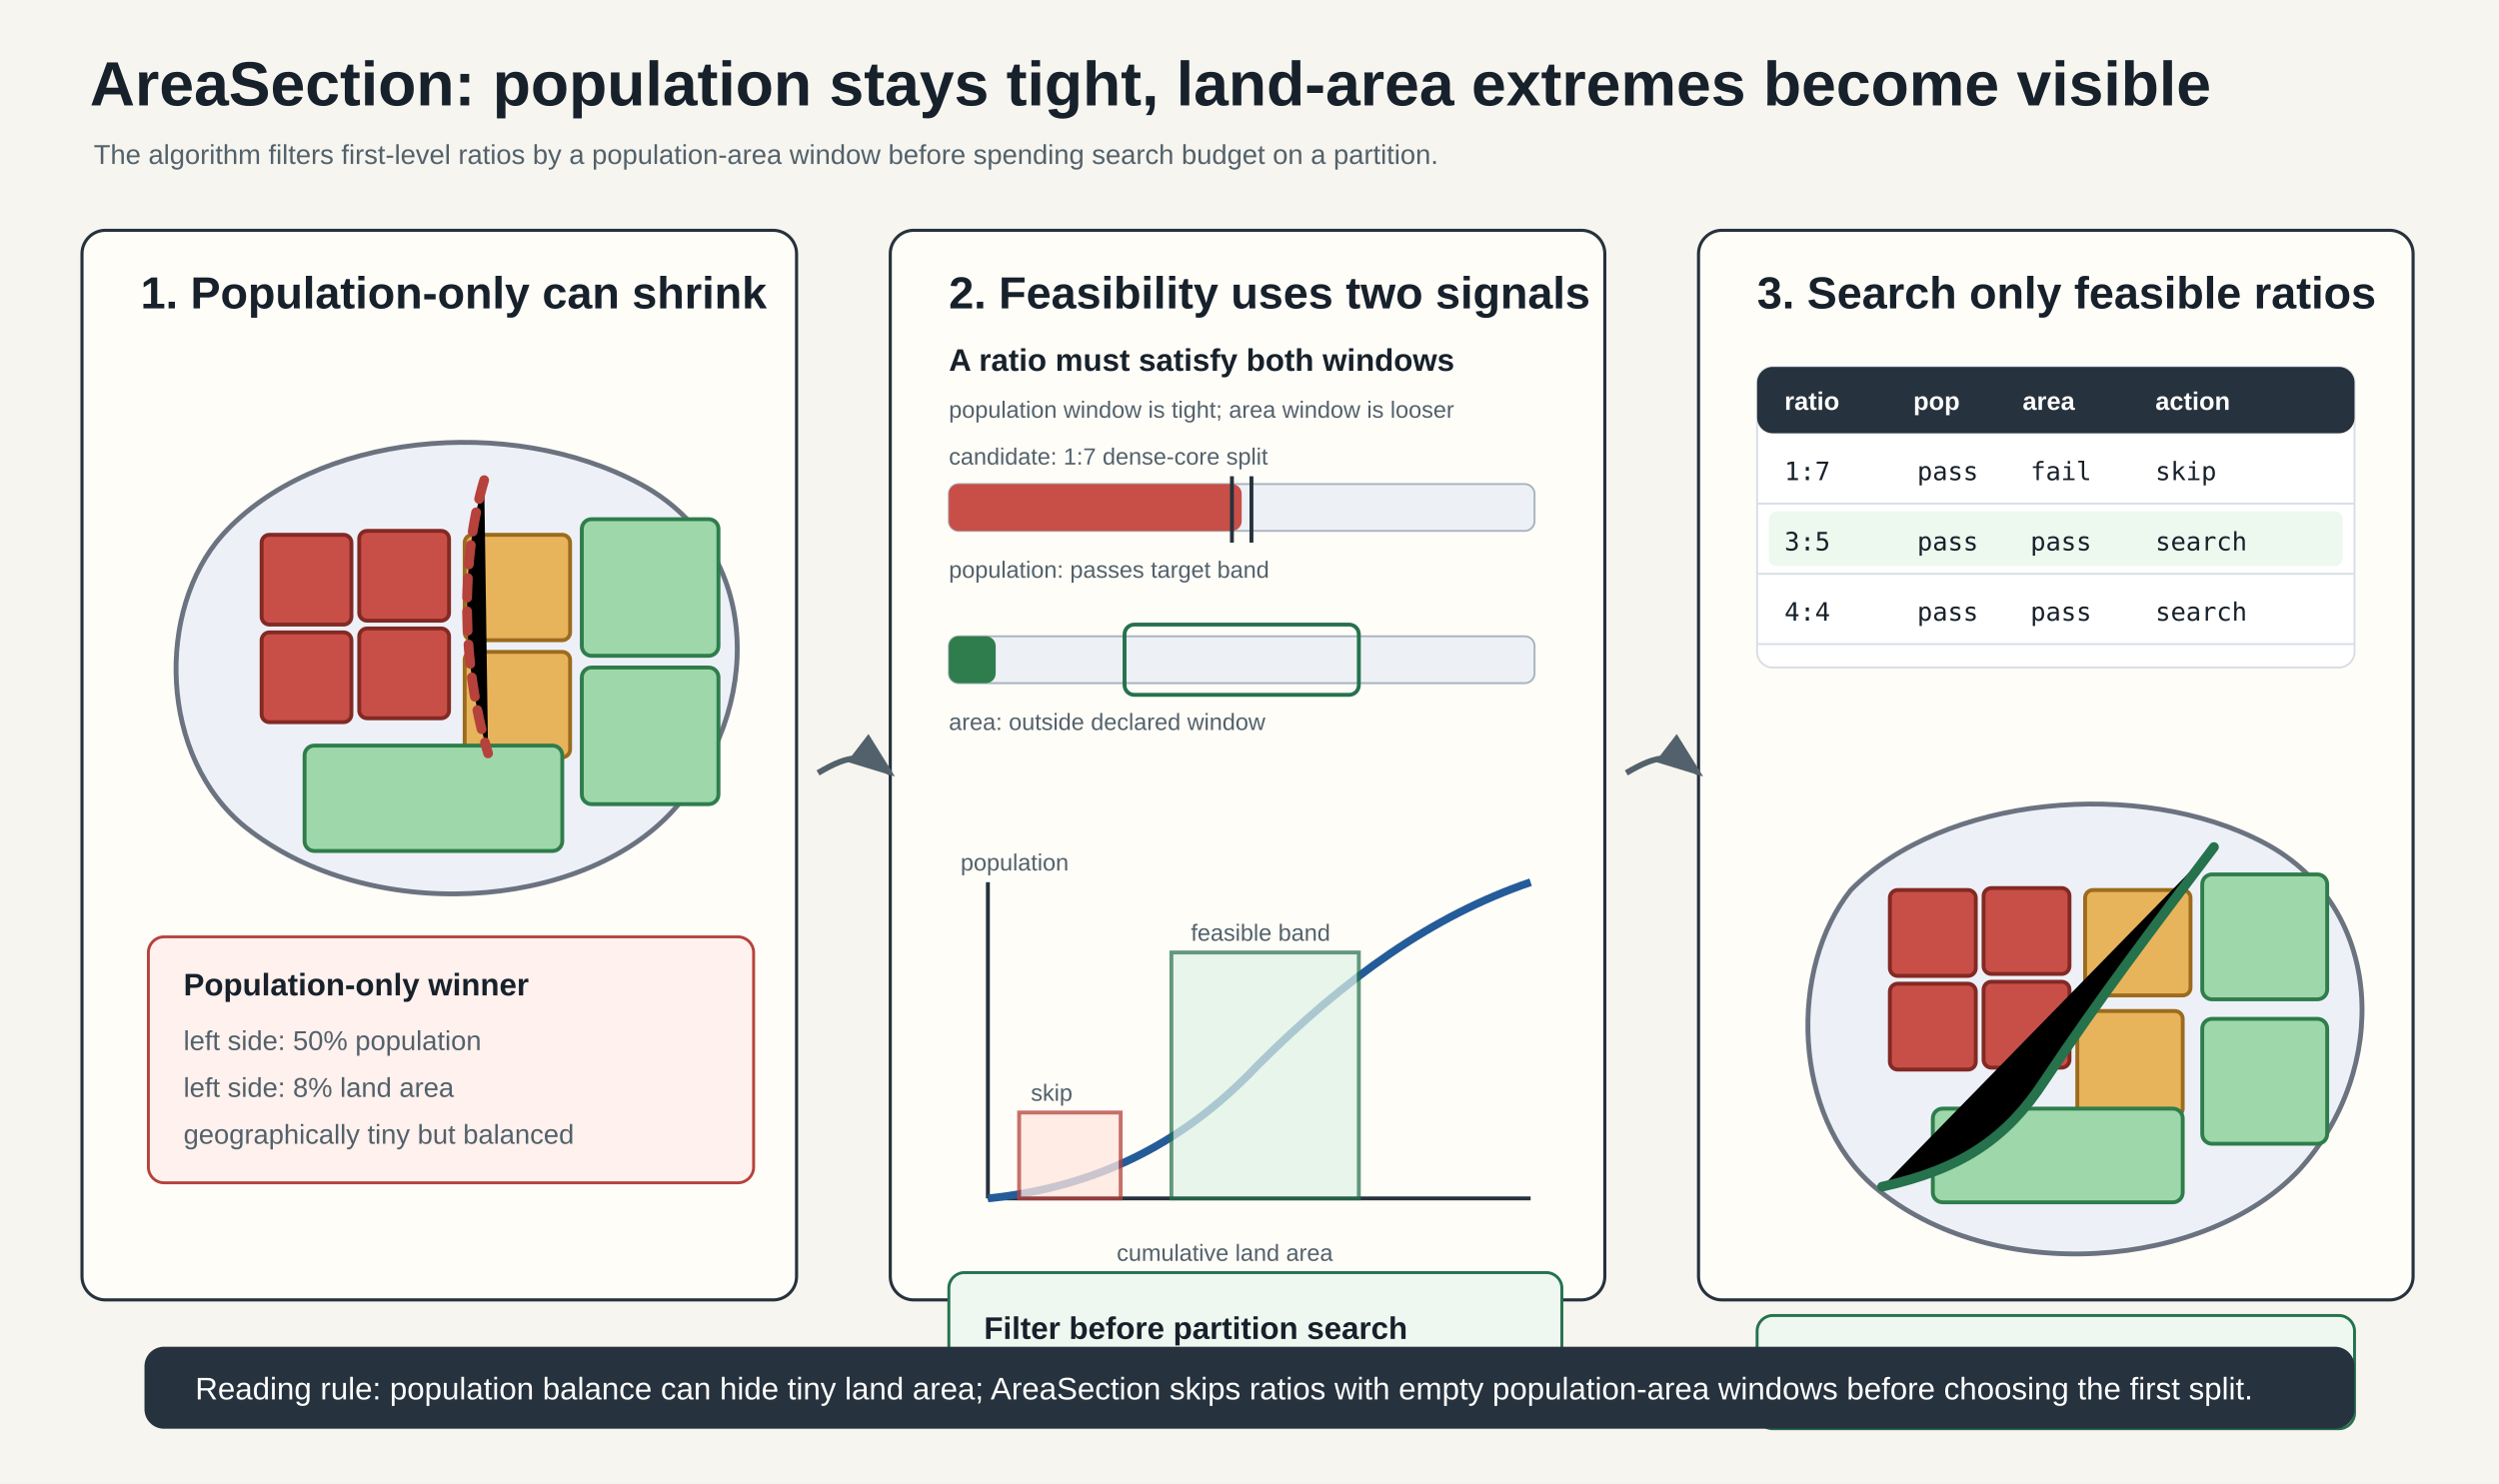
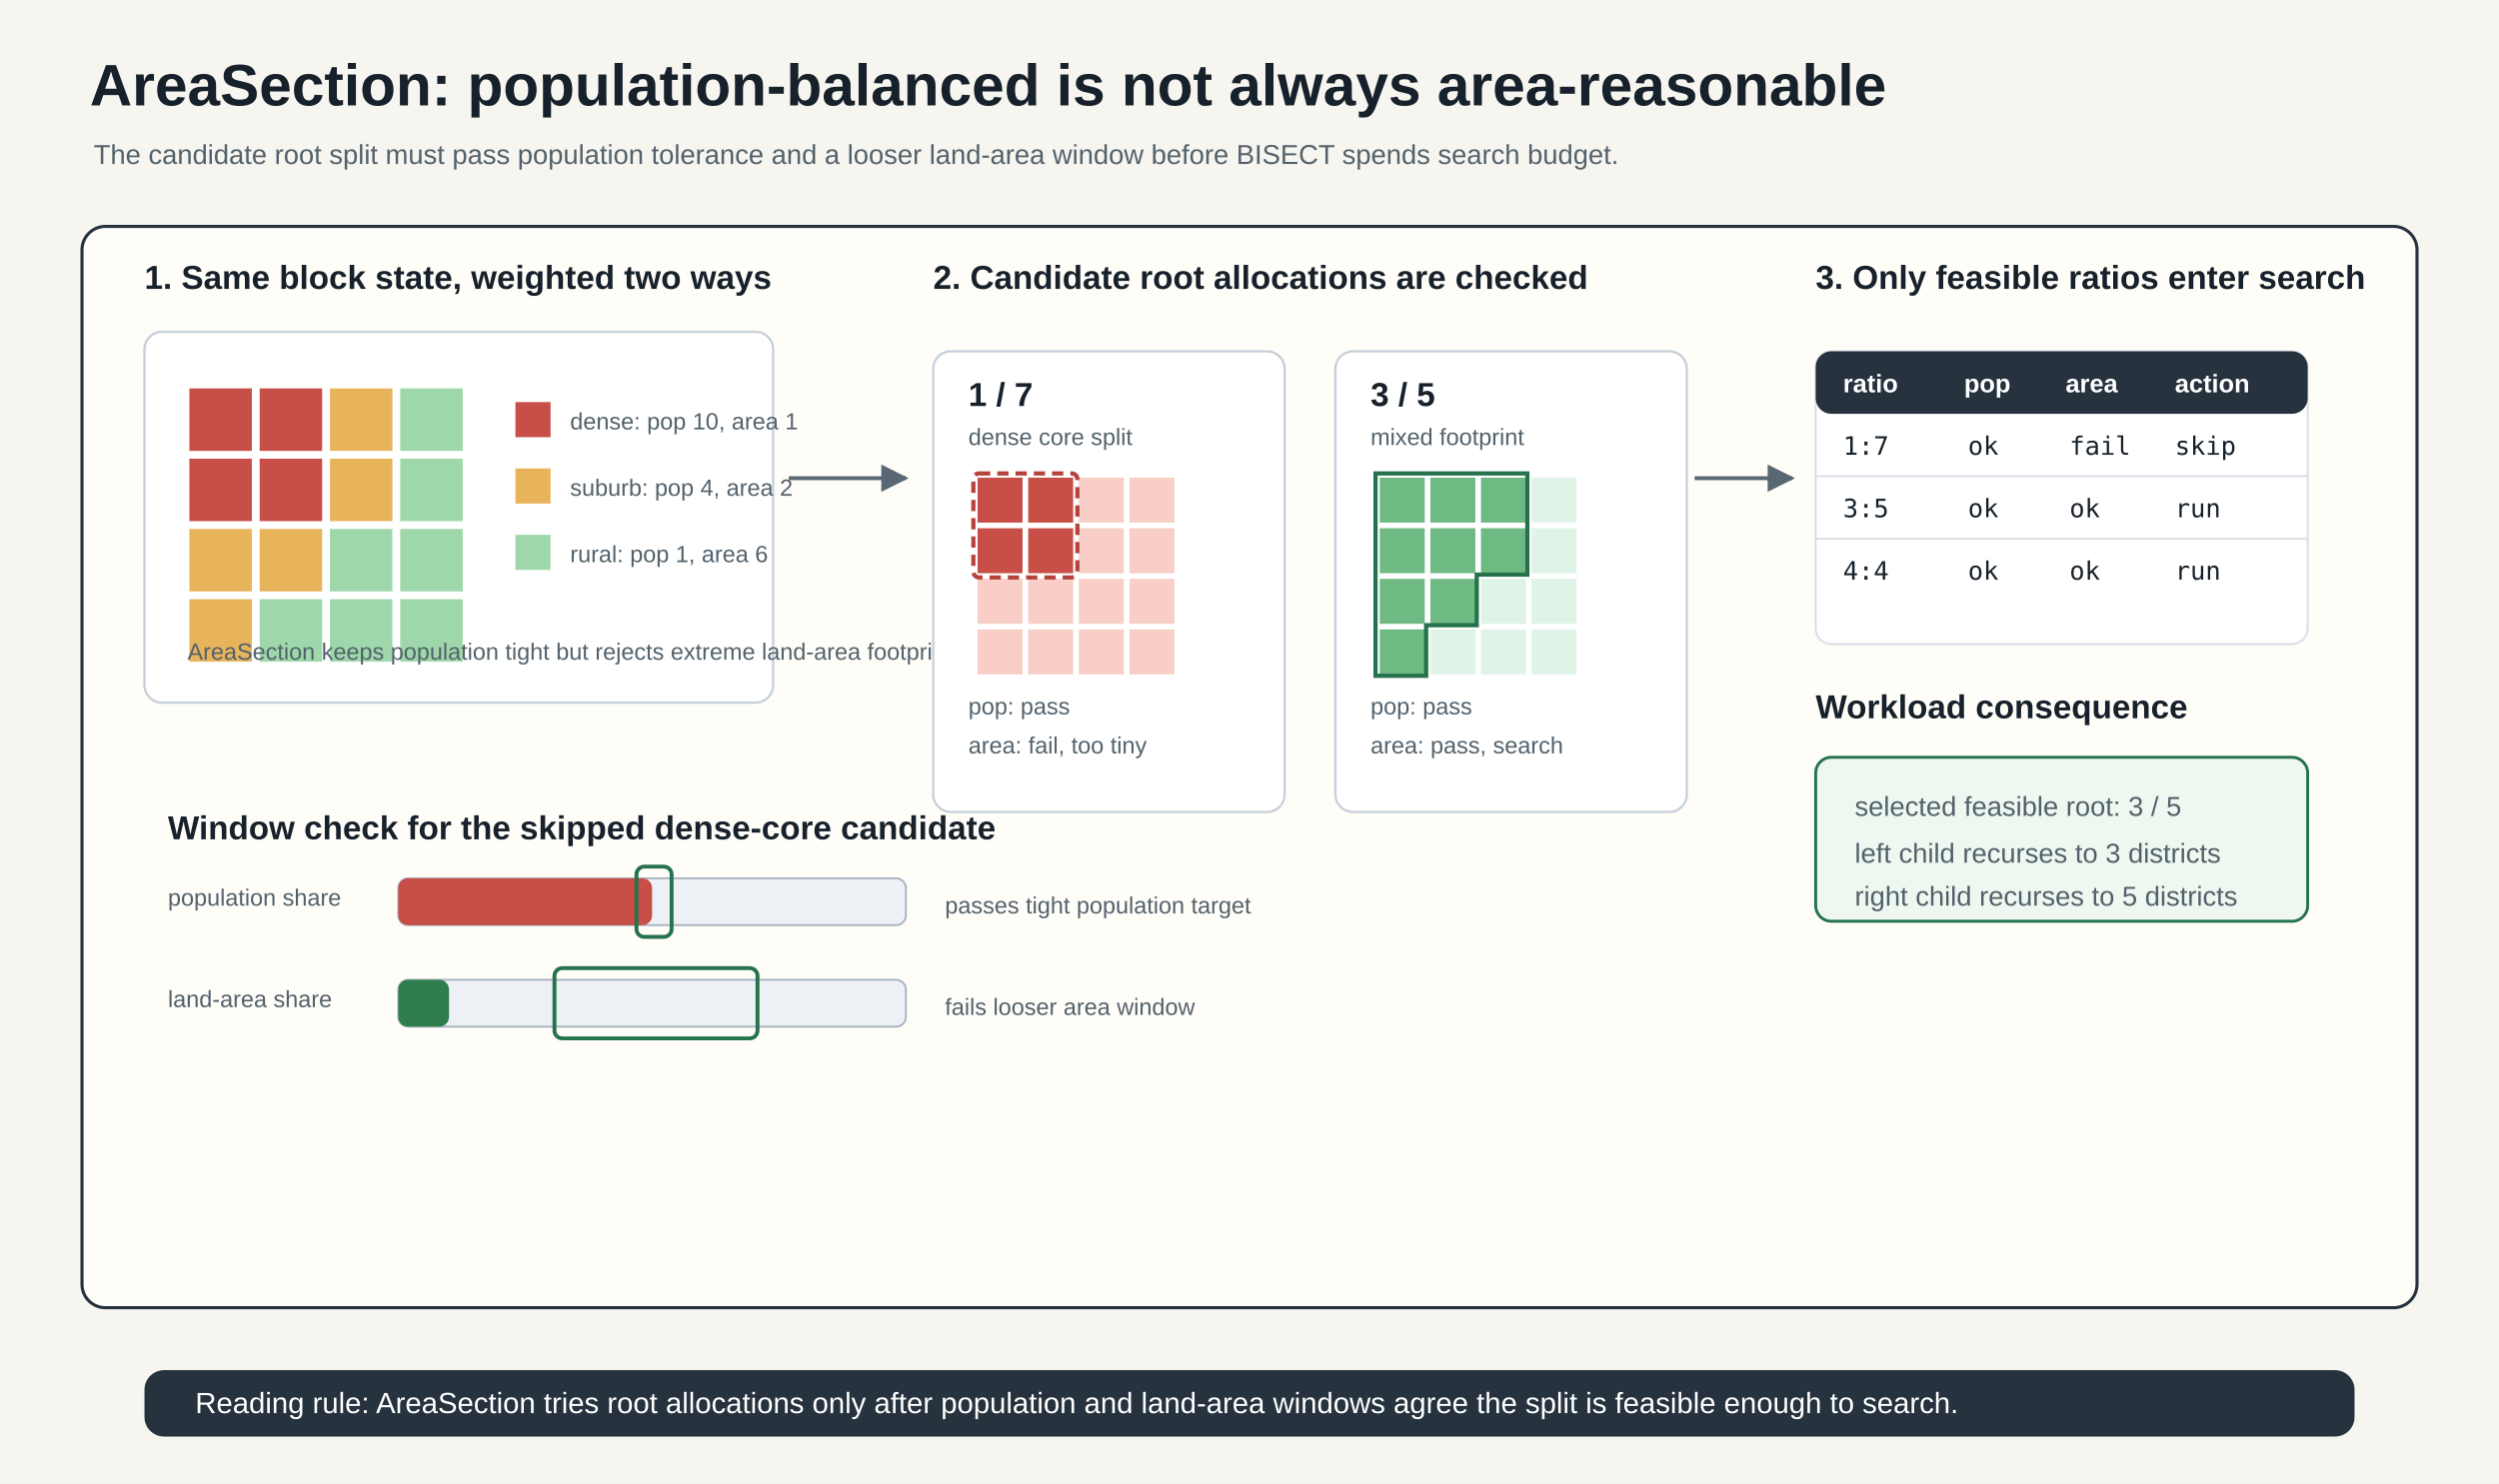
<svg xmlns="http://www.w3.org/2000/svg" width="1280" height="760" viewBox="0 0 1280 760" role="img" aria-labelledby="title desc">
  <style>
    .bg{fill:#f7f5ef}
-     .ink{fill:#17212b}
-     .muted{fill:#52616b}
    .panel{fill:#fffdf8;stroke:#26323d;stroke-width:1.6}
-     .panelTitle{font:700 23px Arial,sans-serif;fill:#17212b}
-     .label{font:700 16px Arial,sans-serif;fill:#17212b}
+     .label{font:700 17px Arial,sans-serif;fill:#17212b}
+     .title{font:700 30px Arial,sans-serif;fill:#17212b}
    .small{font:14px Arial,sans-serif;fill:#52616b}
    .tiny{font:12px Arial,sans-serif;fill:#52616b}
-     .mono{font:13px Consolas,monospace;fill:#17212b}
-     .urban{fill:#c84f47;stroke:#832924;stroke-width:2}
-     .suburb{fill:#e8b45b;stroke:#9d6b1e;stroke-width:2}
-     .rural{fill:#9ed8aa;stroke:#2f7d4c;stroke-width:2}
-     .mapShell{fill:#edf1f7;stroke:#6b7280;stroke-width:2.5}
-     .badCut{stroke:#b6423c;stroke-width:5;stroke-linecap:round;stroke-dasharray:10 7}
-     .goodCut{stroke:#25724d;stroke-width:5;stroke-linecap:round}
+     .mono{font:12px Consolas,monospace;fill:#17212b}
+     .card{fill:#fff;stroke:#c7d0da;stroke-width:1.2}
+     .cell{stroke:#fff;stroke-width:2}
+     .dense{fill:#c84f47}
+     .suburb{fill:#e8b45b}
+     .rural{fill:#9ed8aa}
+     .leftBad{fill:#c84f47}
+     .rightBad{fill:#f8cec6}
+     .leftOk{fill:#6fb982}
+     .rightOk{fill:#dff3e6}
+     .outlineBad{fill:none;stroke:#b6423c;stroke-width:3;stroke-dasharray:8 5}
+     .outlineOk{fill:none;stroke:#25724d;stroke-width:3}
+     .barBg{fill:#edf1f5;stroke:#aab4bf;stroke-width:1}
+     .popBar{fill:#c84f47}
+     .areaBar{fill:#2f7d4c}
+     .window{fill:none;stroke:#25724d;stroke-width:2}
    .warn{fill:#fff1ed;stroke:#b6423c;stroke-width:1.5}
    .ok{fill:#eef8f0;stroke:#25724d;stroke-width:1.5}
-     .axis{stroke:#26323d;stroke-width:2}
-     .curve{fill:none;stroke:#245b99;stroke-width:4}
-     .window{fill:#dff3e6;stroke:#25724d;stroke-width:2;opacity:.72}
-     .skip{fill:#ffe6df;stroke:#b6423c;stroke-width:2;opacity:.76}
    .tableHead{fill:#26323d}
    .tableLine{stroke:#d8dee5;stroke-width:1}
-     .popBar{fill:#c84f47}
-     .areaBar{fill:#2f7d4c}
-     .barBg{fill:#edf1f5;stroke:#aab4bf;stroke-width:1}
+     .line{stroke:#596673;stroke-width:2;fill:none;marker-end:url(#arrow)}
  </style>
-   <rect class="bg" width="1280" height="760" />
-   <text x="46" y="54" font-family="Arial, sans-serif" font-size="32" font-weight="700" class="ink">AreaSection: population stays tight, land-area extremes become visible</text>
-   <text x="48" y="84" class="small">The algorithm filters first-level ratios by a population-area window before spending search budget on a partition.</text>
-   <rect class="panel" x="42" y="118" width="366" height="548" rx="12" />
-   <rect class="panel" x="456" y="118" width="366" height="548" rx="12" />
-   <rect class="panel" x="870" y="118" width="366" height="548" rx="12" />
-   <text class="panelTitle" x="72" y="158">1. Population-only can shrink</text>
-   <text class="panelTitle" x="486" y="158">2. Feasibility uses two signals</text>
-   <text class="panelTitle" x="900" y="158">3. Search only feasible ratios</text>
-   <g transform="translate(68 188)">
-     <path class="mapShell" d="M46 86 C93 34 193 24 260 60 C323 94 323 176 277 227 C230 279 121 286 58 236 C13 200 12 124 46 86 Z" />
-     <g>
-       <rect class="urban" x="66" y="86" width="46" height="46" rx="4" />
-       <rect class="urban" x="116" y="84" width="46" height="46" rx="4" />
-       <rect class="urban" x="66" y="136" width="46" height="46" rx="4" />
-       <rect class="urban" x="116" y="134" width="46" height="46" rx="4" />
-       <rect class="suburb" x="170" y="86" width="54" height="54" rx="4" />
-       <rect class="suburb" x="170" y="146" width="54" height="54" rx="4" />
-       <rect class="rural" x="230" y="78" width="70" height="70" rx="5" />
-       <rect class="rural" x="230" y="154" width="70" height="70" rx="5" />
-       <rect class="rural" x="88" y="194" width="132" height="54" rx="5" />
-     </g>
-     <path class="badCut" d="M180 58 C168 98 168 151 182 198" />
-     <rect class="warn" x="8" y="292" width="310" height="126" rx="8" />
-     <text class="label" x="26" y="322">Population-only winner</text>
-     <text class="small" x="26" y="350">left side: 50% population</text>
-     <text class="small" x="26" y="374">left side: 8% land area</text>
-     <text class="small" x="26" y="398">geographically tiny but balanced</text>
-   </g>
-   <g transform="translate(486 190)">
-     <text class="label" x="0" y="0">A ratio must satisfy both windows</text>
-     <text class="tiny" x="0" y="24">population window is tight; area window is looser</text>
-     <g transform="translate(0 58)">
-       <text class="tiny" x="0" y="-10">candidate: 1:7 dense-core split</text>
-       <rect class="barBg" x="0" y="0" width="300" height="24" rx="5" />
-       <rect class="popBar" x="0" y="0" width="150" height="24" rx="5" />
-       <line x1="145" y1="-4" x2="145" y2="30" stroke="#26323d" stroke-width="2" />
-       <line x1="155" y1="-4" x2="155" y2="30" stroke="#26323d" stroke-width="2" />
-       <text class="tiny" x="0" y="48">population: passes target band</text>
-       <rect class="barBg" x="0" y="78" width="300" height="24" rx="5" />
-       <rect class="areaBar" x="0" y="78" width="24" height="24" rx="5" />
-       <rect x="90" y="72" width="120" height="36" rx="5" fill="none" stroke="#25724d" stroke-width="2" />
-       <text class="tiny" x="0" y="126">area: outside declared window</text>
-     </g>
-     <g transform="translate(20 244)">
-       <line class="axis" x1="0" y1="180" x2="278" y2="180" />
-       <line class="axis" x1="0" y1="180" x2="0" y2="18" />
-       <path class="curve" d="M0 180 C58 174 102 150 138 112 C183 67 228 35 278 18" />
-       <rect class="window" x="94" y="54" width="96" height="126" />
-       <rect class="skip" x="16" y="136" width="52" height="44" />
-       <text class="tiny" x="66" y="212">cumulative land area</text>
-       <text class="tiny" x="-14" y="12">population</text>
-       <text class="tiny" x="104" y="48">feasible band</text>
-       <text class="tiny" x="22" y="130">skip</text>
-     </g>
-     <rect class="ok" x="0" y="462" width="314" height="56" rx="8" />
-     <text class="label" x="18" y="496">Filter before partition search</text>
-   </g>
-   <g transform="translate(900 188)">
-     <rect x="0" y="0" width="306" height="154" rx="8" fill="#ffffff" stroke="#d8dee5" />
-     <rect class="tableHead" x="0" y="0" width="306" height="34" rx="8" />
-     <text x="14" y="22" font-family="Arial, sans-serif" font-size="13" font-weight="700" fill="#fff">ratio</text>
-     <text x="80" y="22" font-family="Arial, sans-serif" font-size="13" font-weight="700" fill="#fff">pop</text>
-     <text x="136" y="22" font-family="Arial, sans-serif" font-size="13" font-weight="700" fill="#fff">area</text>
-     <text x="204" y="22" font-family="Arial, sans-serif" font-size="13" font-weight="700" fill="#fff">action</text>
-     <line class="tableLine" x1="0" y1="70" x2="306" y2="70" />
-     <line class="tableLine" x1="0" y1="106" x2="306" y2="106" />
-     <line class="tableLine" x1="0" y1="142" x2="306" y2="142" />
-     <rect x="6" y="74" width="294" height="28" rx="4" fill="#edf8ef" />
-     <g font-family="Consolas, monospace" font-size="13" fill="#17212b">
-       <text x="14" y="58">1:7</text>
-       <text x="82" y="58">pass</text>
-       <text x="140" y="58">fail</text>
-       <text x="204" y="58">skip</text>
-       <text x="14" y="94">3:5</text>
-       <text x="82" y="94">pass</text>
-       <text x="140" y="94">pass</text>
-       <text x="204" y="94">search</text>
-       <text x="14" y="130">4:4</text>
-       <text x="82" y="130">pass</text>
-       <text x="140" y="130">pass</text>
-       <text x="204" y="130">search</text>
-     </g>
-     <g transform="translate(6 202)">
-       <path class="mapShell" d="M42 66 C89 18 190 8 254 42 C316 75 318 158 272 209 C225 260 115 270 54 218 C12 182 10 106 42 66 Z" />
-       <rect class="urban" x="62" y="66" width="44" height="44" rx="4" />
-       <rect class="urban" x="110" y="65" width="44" height="44" rx="4" />
-       <rect class="urban" x="62" y="114" width="44" height="44" rx="4" />
-       <rect class="urban" x="110" y="113" width="44" height="44" rx="4" />
-       <rect class="suburb" x="162" y="66" width="54" height="54" rx="4" />
-       <rect class="suburb" x="158" y="128" width="54" height="54" rx="4" />
-       <rect class="rural" x="222" y="58" width="64" height="64" rx="5" />
-       <rect class="rural" x="222" y="132" width="64" height="64" rx="5" />
-       <rect class="rural" x="84" y="178" width="128" height="48" rx="5" />
-       <path class="goodCut" d="M228 44 C197 85 169 122 141 164 C122 193 99 209 58 218" />
-     </g>
-     <rect class="ok" x="0" y="486" width="306" height="58" rx="8" />
-     <text class="label" x="18" y="516">Selected: feasible 3:5</text>
-     <text class="small" x="18" y="536">Then recurse normally inside each side.</text>
-   </g>
-   <path d="M419 396 C436 386 443 386 456 396" fill="none" stroke="#52616b" stroke-width="3" marker-end="url(#arrow)" />
-   <path d="M833 396 C850 386 857 386 870 396" fill="none" stroke="#52616b" stroke-width="3" marker-end="url(#arrow)" />
-   <rect x="74" y="690" width="1132" height="42" rx="10" fill="#26323d" />
-   <text x="100" y="717" font-family="Arial, sans-serif" font-size="16" fill="#ffffff">
-     Reading rule: population balance can hide tiny land area; AreaSection skips ratios with empty population-area windows before choosing the first split.
-   </text>
  <defs>
-     <marker id="arrow" markerWidth="10" markerHeight="10" refX="7" refY="3" orient="auto">
-       <path d="M0,0 L0,6 L8,3 z" fill="#52616b" />
+     <marker id="arrow" viewBox="0 0 10 10" refX="9" refY="5" markerWidth="7" markerHeight="7" orient="auto">
+       <path d="M0 0 L10 5 L0 10 z" fill="#596673" />
    </marker>
  </defs>
+   <rect class="bg" width="1280" height="760" />
+   <text class="title" x="46" y="54">AreaSection: population-balanced is not always area-reasonable</text>
+   <text class="small" x="48" y="84">The candidate root split must pass population tolerance and a looser land-area window before BISECT spends search budget.</text>
+   <rect class="panel" x="42" y="116" width="1196" height="554" rx="12" />
+   <g transform="translate(74 148)">
+     <text class="label" x="0" y="0">1. Same block state, weighted two ways</text>
+     <rect class="card" x="0" y="22" width="322" height="190" rx="9" />
+     <g transform="translate(22 50)">
+       <rect class="cell dense" x="0" y="0" width="34" height="34" />
+       <rect class="cell dense" x="36" y="0" width="34" height="34" />
+       <rect class="cell suburb" x="72" y="0" width="34" height="34" />
+       <rect class="cell rural" x="108" y="0" width="34" height="34" />
+       <rect class="cell dense" x="0" y="36" width="34" height="34" />
+       <rect class="cell dense" x="36" y="36" width="34" height="34" />
+       <rect class="cell suburb" x="72" y="36" width="34" height="34" />
+       <rect class="cell rural" x="108" y="36" width="34" height="34" />
+       <rect class="cell suburb" x="0" y="72" width="34" height="34" />
+       <rect class="cell suburb" x="36" y="72" width="34" height="34" />
+       <rect class="cell rural" x="72" y="72" width="34" height="34" />
+       <rect class="cell rural" x="108" y="72" width="34" height="34" />
+       <rect class="cell suburb" x="0" y="108" width="34" height="34" />
+       <rect class="cell rural" x="36" y="108" width="34" height="34" />
+       <rect class="cell rural" x="72" y="108" width="34" height="34" />
+       <rect class="cell rural" x="108" y="108" width="34" height="34" />
+     </g>
+     <g transform="translate(190 58)">
+       <rect class="dense" x="0" y="0" width="18" height="18" />
+       <text class="tiny" x="28" y="14">dense: pop 10, area 1</text>
+       <rect class="suburb" x="0" y="34" width="18" height="18" />
+       <text class="tiny" x="28" y="48">suburb: pop 4, area 2</text>
+       <rect class="rural" x="0" y="68" width="18" height="18" />
+       <text class="tiny" x="28" y="82">rural: pop 1, area 6</text>
+     </g>
+     <text class="tiny" x="22" y="190">AreaSection keeps population tight but rejects extreme land-area footprints.</text>
+   </g>
+   <path class="line" d="M404 245 H464" />
+   <g transform="translate(478 148)">
+     <text class="label" x="0" y="0">2. Candidate root allocations are checked</text>
+     <g transform="translate(0 32)">
+       <rect class="card" width="180" height="236" rx="9" />
+       <text class="label" x="18" y="28">1 / 7</text>
+       <text class="tiny" x="18" y="48">dense core split</text>
+       <g transform="translate(22 64) scale(0.72)">
+         <rect class="cell leftBad" x="0" y="0" width="34" height="34" />
+         <rect class="cell leftBad" x="36" y="0" width="34" height="34" />
+         <rect class="cell rightBad" x="72" y="0" width="34" height="34" />
+         <rect class="cell rightBad" x="108" y="0" width="34" height="34" />
+         <rect class="cell leftBad" x="0" y="36" width="34" height="34" />
+         <rect class="cell leftBad" x="36" y="36" width="34" height="34" />
+         <rect class="cell rightBad" x="72" y="36" width="34" height="34" />
+         <rect class="cell rightBad" x="108" y="36" width="34" height="34" />
+         <rect class="cell rightBad" x="0" y="72" width="34" height="34" />
+         <rect class="cell rightBad" x="36" y="72" width="34" height="34" />
+         <rect class="cell rightBad" x="72" y="72" width="34" height="34" />
+         <rect class="cell rightBad" x="108" y="72" width="34" height="34" />
+         <rect class="cell rightBad" x="0" y="108" width="34" height="34" />
+         <rect class="cell rightBad" x="36" y="108" width="34" height="34" />
+         <rect class="cell rightBad" x="72" y="108" width="34" height="34" />
+         <rect class="cell rightBad" x="108" y="108" width="34" height="34" />
+         <rect class="outlineBad" x="-2" y="-2" width="74" height="74" rx="4" />
+       </g>
+       <text class="tiny" x="18" y="186">pop: pass</text>
+       <text class="tiny" x="18" y="206">area: fail, too tiny</text>
+     </g>
+     <g transform="translate(206 32)">
+       <rect class="card" width="180" height="236" rx="9" />
+       <text class="label" x="18" y="28">3 / 5</text>
+       <text class="tiny" x="18" y="48">mixed footprint</text>
+       <g transform="translate(22 64) scale(0.72)">
+         <rect class="cell leftOk" x="0" y="0" width="34" height="34" />
+         <rect class="cell leftOk" x="36" y="0" width="34" height="34" />
+         <rect class="cell leftOk" x="72" y="0" width="34" height="34" />
+         <rect class="cell rightOk" x="108" y="0" width="34" height="34" />
+         <rect class="cell leftOk" x="0" y="36" width="34" height="34" />
+         <rect class="cell leftOk" x="36" y="36" width="34" height="34" />
+         <rect class="cell leftOk" x="72" y="36" width="34" height="34" />
+         <rect class="cell rightOk" x="108" y="36" width="34" height="34" />
+         <rect class="cell leftOk" x="0" y="72" width="34" height="34" />
+         <rect class="cell leftOk" x="36" y="72" width="34" height="34" />
+         <rect class="cell rightOk" x="72" y="72" width="34" height="34" />
+         <rect class="cell rightOk" x="108" y="72" width="34" height="34" />
+         <rect class="cell leftOk" x="0" y="108" width="34" height="34" />
+         <rect class="cell rightOk" x="36" y="108" width="34" height="34" />
+         <rect class="cell rightOk" x="72" y="108" width="34" height="34" />
+         <rect class="cell rightOk" x="108" y="108" width="34" height="34" />
+         <path class="outlineOk" d="M-2 -2 H106 V70 H70 V106 H34 V142 H-2 Z" />
+       </g>
+       <text class="tiny" x="18" y="186">pop: pass</text>
+       <text class="tiny" x="18" y="206">area: pass, search</text>
+     </g>
+   </g>
+   <path class="line" d="M868 245 H918" />
+   <g transform="translate(930 148)">
+     <text class="label" x="0" y="0">3. Only feasible ratios enter search</text>
+     <rect x="0" y="32" width="252" height="150" rx="8" fill="#ffffff" stroke="#d8dee5" />
+     <rect class="tableHead" x="0" y="32" width="252" height="32" rx="8" />
+     <text x="14" y="53" font-family="Arial, sans-serif" font-size="13" font-weight="700" fill="#fff">ratio</text>
+     <text x="76" y="53" font-family="Arial, sans-serif" font-size="13" font-weight="700" fill="#fff">pop</text>
+     <text x="128" y="53" font-family="Arial, sans-serif" font-size="13" font-weight="700" fill="#fff">area</text>
+     <text x="184" y="53" font-family="Arial, sans-serif" font-size="13" font-weight="700" fill="#fff">action</text>
+     <line class="tableLine" x1="0" y1="96" x2="252" y2="96" />
+     <line class="tableLine" x1="0" y1="128" x2="252" y2="128" />
+     <g font-family="Consolas, monospace" font-size="13" fill="#17212b">
+       <text x="14" y="85">1:7</text>
+       <text x="78" y="85">ok</text>
+       <text x="130" y="85">fail</text>
+       <text x="184" y="85">skip</text>
+       <text x="14" y="117">3:5</text>
+       <text x="78" y="117">ok</text>
+       <text x="130" y="117">ok</text>
+       <text x="184" y="117">run</text>
+       <text x="14" y="149">4:4</text>
+       <text x="78" y="149">ok</text>
+       <text x="130" y="149">ok</text>
+       <text x="184" y="149">run</text>
+     </g>
+     <g transform="translate(0 220)">
+       <text class="label" x="0" y="0">Workload consequence</text>
+       <rect class="ok" x="0" y="20" width="252" height="84" rx="8" />
+       <text class="small" x="20" y="50">selected feasible root: 3 / 5</text>
+       <text class="small" x="20" y="74">left child recurses to 3 districts</text>
+       <text class="small" x="20" y="96">right child recurses to 5 districts</text>
+     </g>
+   </g>
+   <g transform="translate(86 430)">
+     <text class="label" x="0" y="0">Window check for the skipped dense-core candidate</text>
+     <text class="tiny" x="0" y="34">population share</text>
+     <rect class="barBg" x="118" y="20" width="260" height="24" rx="5" />
+     <rect class="popBar" x="118" y="20" width="130" height="24" rx="5" />
+     <rect class="window" x="240" y="14" width="18" height="36" rx="4" />
+     <text class="tiny" x="398" y="38">passes tight population target</text>
+     <text class="tiny" x="0" y="86">land-area share</text>
+     <rect class="barBg" x="118" y="72" width="260" height="24" rx="5" />
+     <rect class="areaBar" x="118" y="72" width="26" height="24" rx="5" />
+     <rect class="window" x="198" y="66" width="104" height="36" rx="4" />
+     <text class="tiny" x="398" y="90">fails looser area window</text>
+   </g>
+   <rect x="74" y="702" width="1132" height="34" rx="10" fill="#26323d" />
+   <text x="100" y="724" font-family="Arial, sans-serif" font-size="15" fill="#fff">Reading rule: AreaSection tries root allocations only after population and land-area windows agree the split is feasible enough to search.</text>
</svg>
